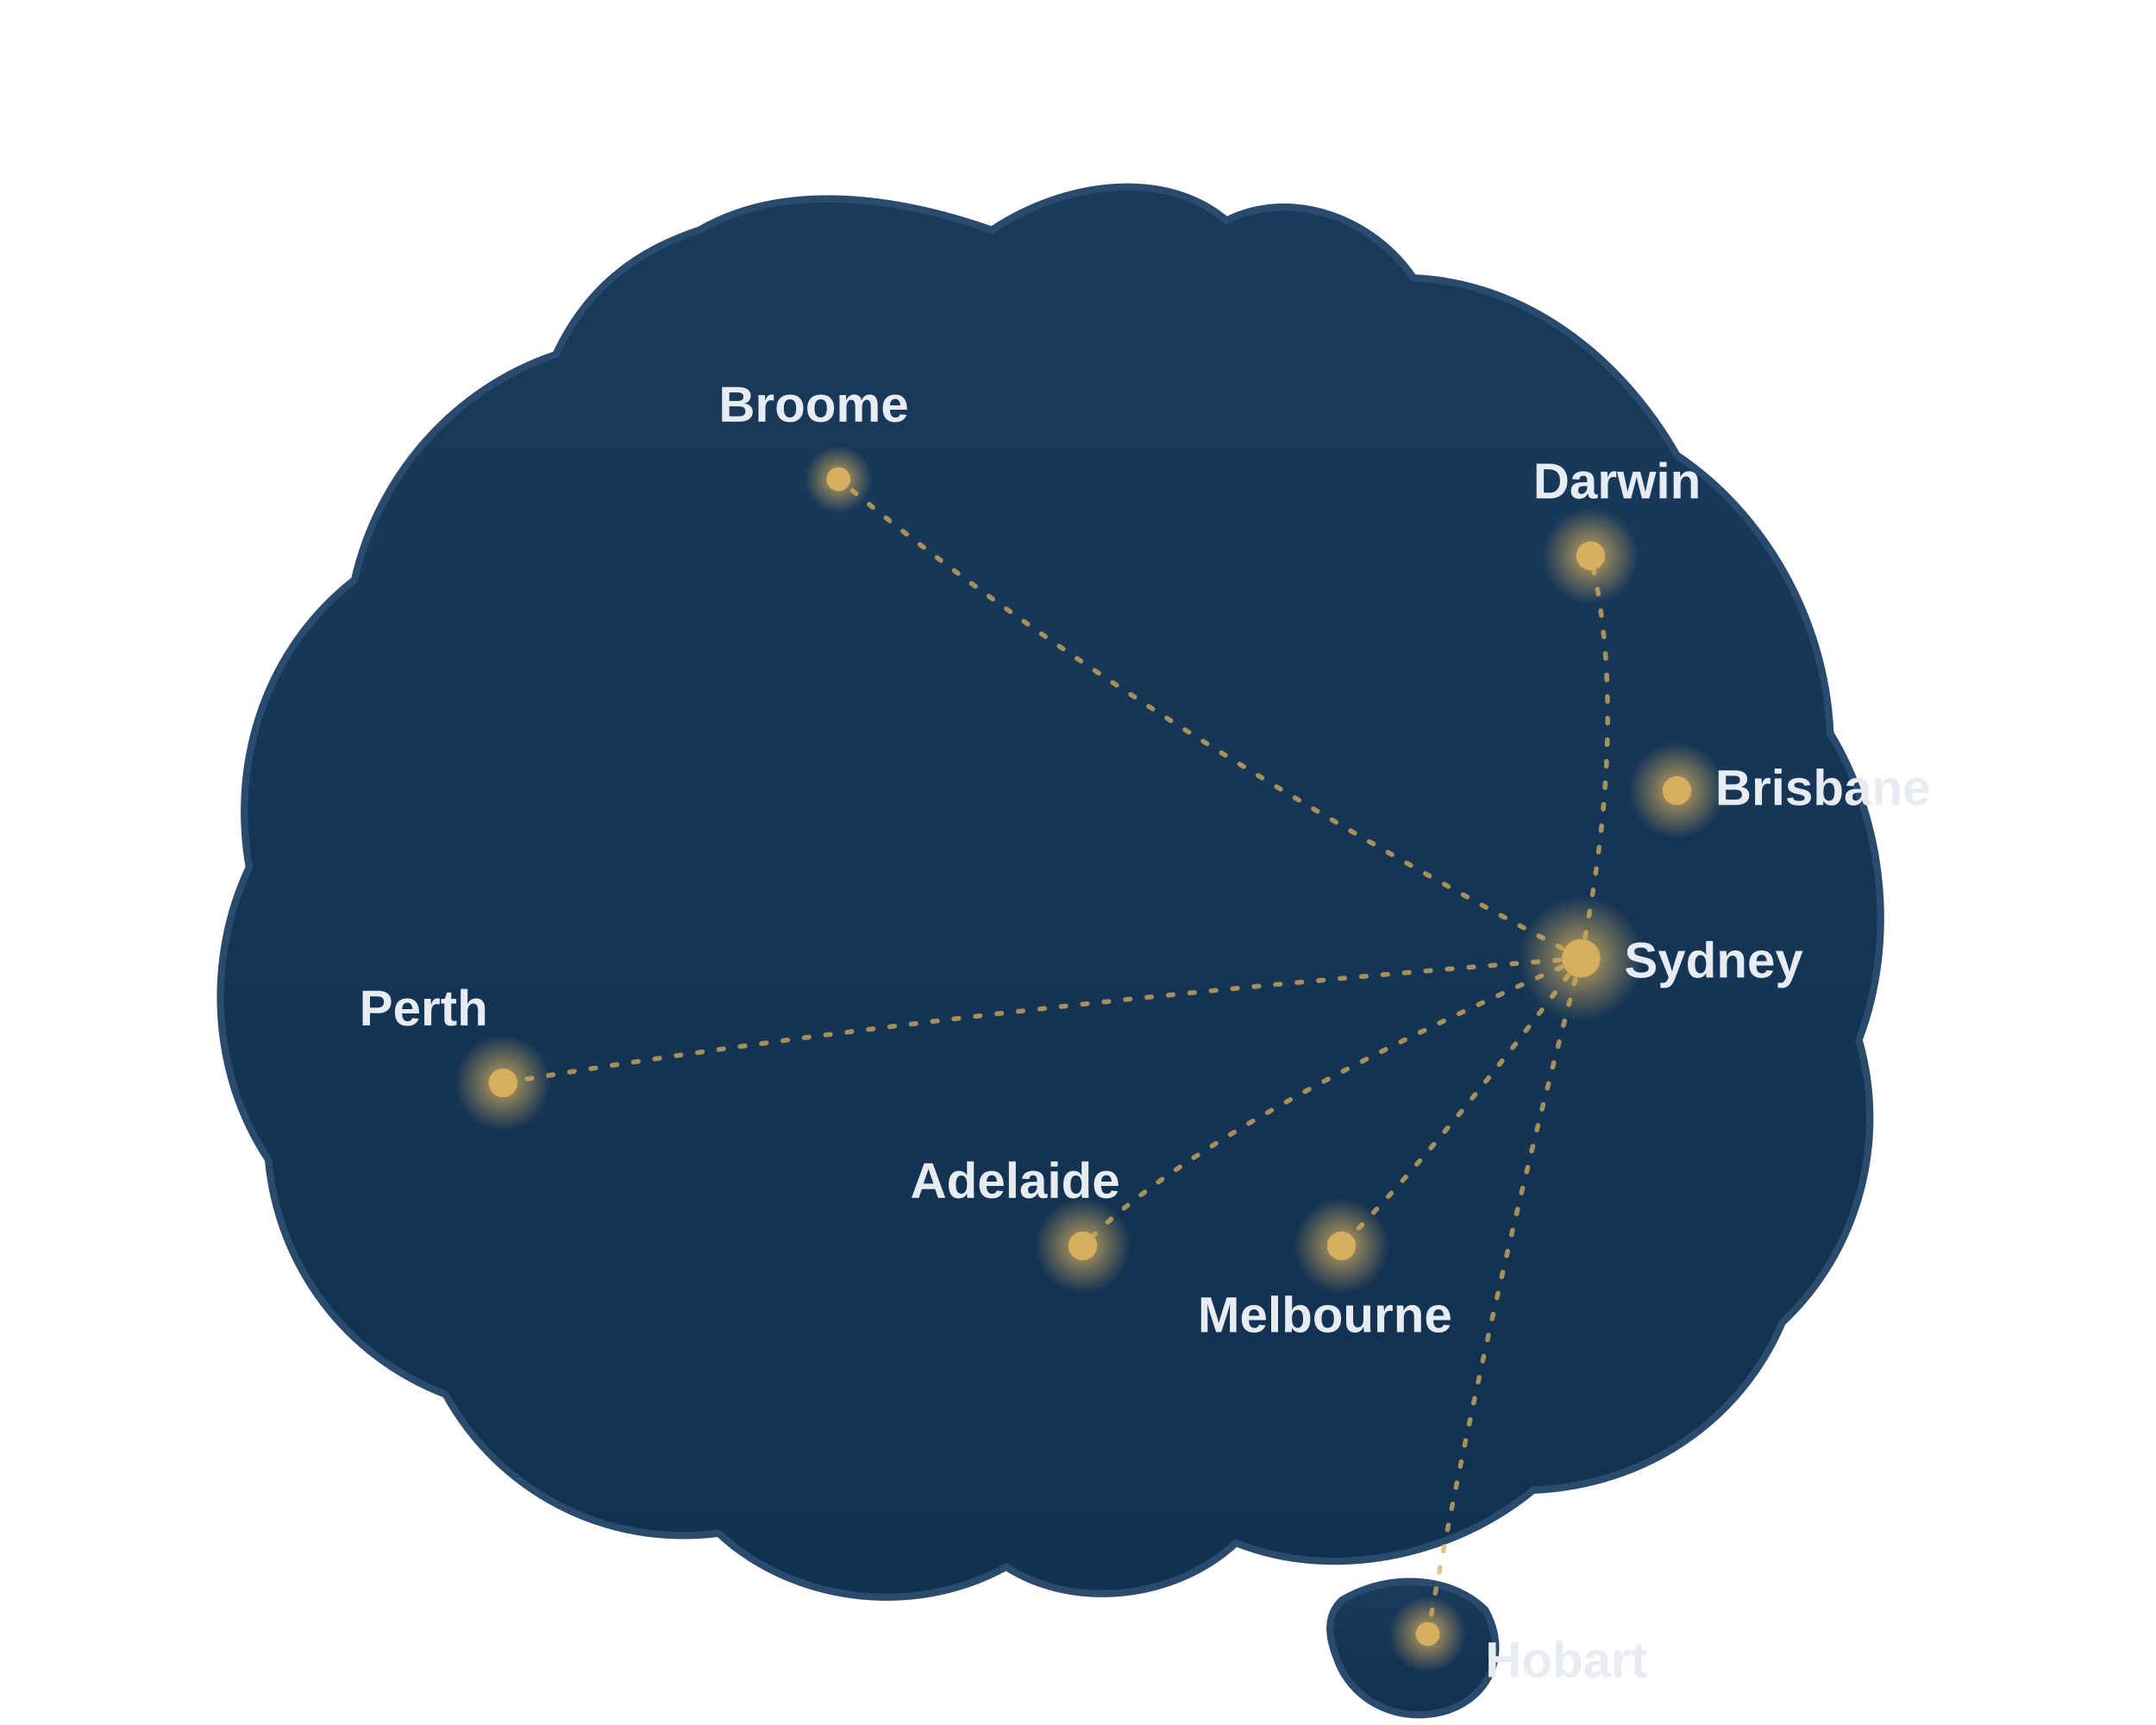
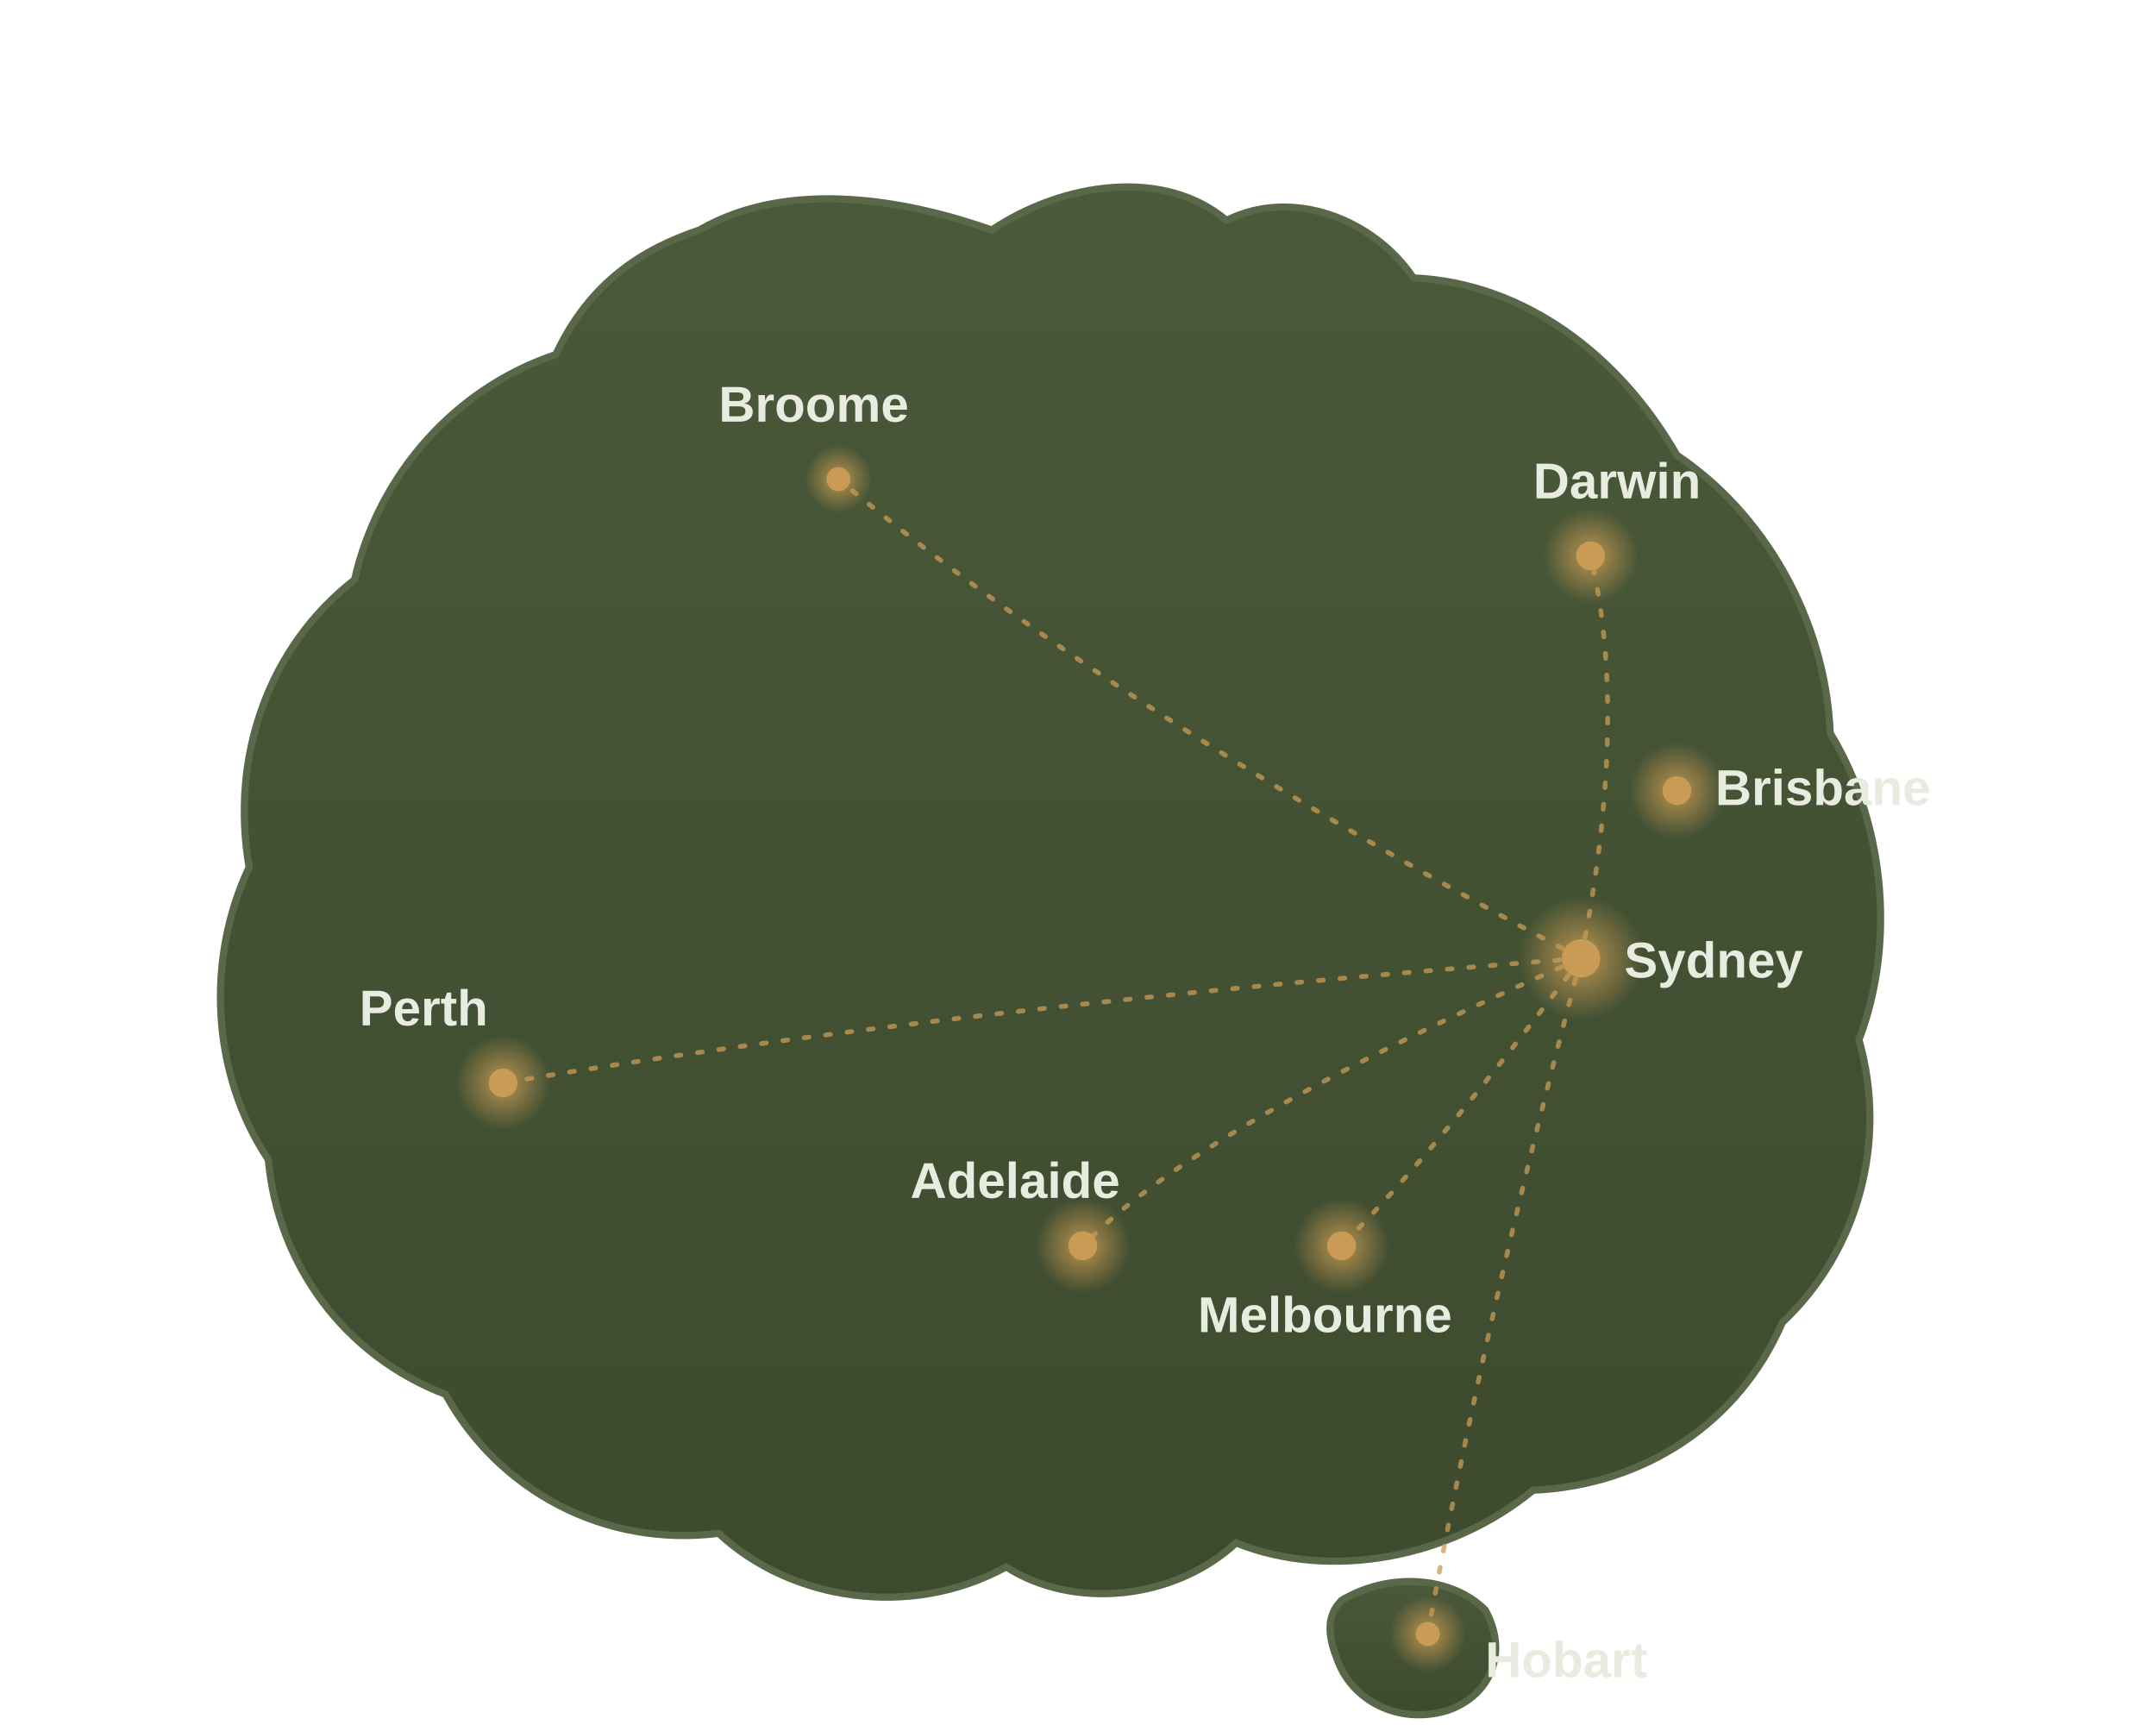
- <svg xmlns="http://www.w3.org/2000/svg" viewBox="0 0 900 720" role="img" aria-label="Map of Australia showing Bondi Tiny Homes delivery coverage to every state and territory">
+ <svg xmlns="http://www.w3.org/2000/svg" viewBox="0 0 900 720" role="img" aria-label="Map of Australia showing Go Tiny Homes delivery coverage to every state and territory">
  <defs>
    <linearGradient id="land" x1="0" y1="0" x2="0" y2="1">
-       <stop offset="0" stop-color="#1A3A5C" />
-       <stop offset="1" stop-color="#12304F" />
+       <stop offset="0" stop-color="#4A5939" />
+       <stop offset="1" stop-color="#3D4A2E" />
    </linearGradient>
    <radialGradient id="pulse" cx="0.5" cy="0.5" r="0.5">
-       <stop offset="0" stop-color="#D6AF5E" stop-opacity="0.9" />
-       <stop offset="1" stop-color="#D6AF5E" stop-opacity="0" />
+       <stop offset="0" stop-color="#C99B54" stop-opacity="0.9" />
+       <stop offset="1" stop-color="#C99B54" stop-opacity="0" />
    </radialGradient>
  </defs>
-   <path d="M 292 96            C 330 74 380 84 414 96            C 444 76 486 70 512 92            C 540 78 574 92 590 116            C 636 118 676 148 700 190            C 736 214 762 258 764 306            C 786 342 792 392 776 434            C 788 476 776 522 744 552            C 726 594 686 620 640 622            C 606 650 556 660 516 644            C 490 668 448 672 420 654            C 380 676 330 668 300 640            C 252 646 208 622 186 582            C 144 566 116 528 112 484            C 88 448 86 400 104 362            C 96 316 112 270 148 242            C 158 198 190 162 232 148            C 246 118 268 104 292 96 Z" fill="url(#land)" stroke="#2A4A6E" stroke-width="3" />
-   <path d="M 560 668 C 580 656 606 658 620 672 C 630 690 622 708 604 714 C 584 720 564 710 558 692 C 554 682 554 674 560 668 Z" fill="url(#land)" stroke="#2A4A6E" stroke-width="3" />
-   <g stroke="#D6AF5E" stroke-width="2" stroke-dasharray="2 7" fill="none" opacity="0.75" stroke-linecap="round">
+   <path d="M 292 96            C 330 74 380 84 414 96            C 444 76 486 70 512 92            C 540 78 574 92 590 116            C 636 118 676 148 700 190            C 736 214 762 258 764 306            C 786 342 792 392 776 434            C 788 476 776 522 744 552            C 726 594 686 620 640 622            C 606 650 556 660 516 644            C 490 668 448 672 420 654            C 380 676 330 668 300 640            C 252 646 208 622 186 582            C 144 566 116 528 112 484            C 88 448 86 400 104 362            C 96 316 112 270 148 242            C 158 198 190 162 232 148            C 246 118 268 104 292 96 Z" fill="url(#land)" stroke="#5A684A" stroke-width="3" />
+   <path d="M 560 668 C 580 656 606 658 620 672 C 630 690 622 708 604 714 C 584 720 564 710 558 692 C 554 682 554 674 560 668 Z" fill="url(#land)" stroke="#5A684A" stroke-width="3" />
+   <g stroke="#C99B54" stroke-width="2" stroke-dasharray="2 7" fill="none" opacity="0.75" stroke-linecap="round">
    <path d="M 660 400 Q 600 480 560 520" />
    <path d="M 660 400 Q 680 300 664 232" />
    <path d="M 660 400 Q 500 470 452 520" />
    <path d="M 660 400 Q 400 420 210 452" />
    <path d="M 660 400 Q 470 300 350 200" />
    <path d="M 660 400 Q 620 550 596 682" />
  </g>
-   <g font-family="Manrope, Arial, sans-serif" font-size="21" font-weight="700" fill="#E7ECF2">
+   <g font-family="Manrope, Arial, sans-serif" font-size="21" font-weight="700" fill="#E8EBDF">
    <g>
      <circle cx="664" cy="232" r="20" fill="url(#pulse)" />
-       <circle cx="664" cy="232" r="6" fill="#D6AF5E" />
+       <circle cx="664" cy="232" r="6" fill="#C99B54" />
      <text x="640" y="208">Darwin</text>
    </g>
    <g>
      <circle cx="700" cy="330" r="20" fill="url(#pulse)" />
-       <circle cx="700" cy="330" r="6" fill="#D6AF5E" />
+       <circle cx="700" cy="330" r="6" fill="#C99B54" />
      <text x="716" y="336">Brisbane</text>
    </g>
    <g>
      <circle cx="660" cy="400" r="26" fill="url(#pulse)" />
-       <circle cx="660" cy="400" r="8" fill="#D6AF5E" />
+       <circle cx="660" cy="400" r="8" fill="#C99B54" />
      <text x="678" y="408">Sydney</text>
    </g>
    <g>
      <circle cx="560" cy="520" r="20" fill="url(#pulse)" />
-       <circle cx="560" cy="520" r="6" fill="#D6AF5E" />
+       <circle cx="560" cy="520" r="6" fill="#C99B54" />
      <text x="500" y="556">Melbourne</text>
    </g>
    <g>
      <circle cx="452" cy="520" r="20" fill="url(#pulse)" />
-       <circle cx="452" cy="520" r="6" fill="#D6AF5E" />
+       <circle cx="452" cy="520" r="6" fill="#C99B54" />
      <text x="380" y="500">Adelaide</text>
    </g>
    <g>
      <circle cx="210" cy="452" r="20" fill="url(#pulse)" />
-       <circle cx="210" cy="452" r="6" fill="#D6AF5E" />
+       <circle cx="210" cy="452" r="6" fill="#C99B54" />
      <text x="150" y="428">Perth</text>
    </g>
    <g>
      <circle cx="350" cy="200" r="14" fill="url(#pulse)" />
-       <circle cx="350" cy="200" r="5" fill="#D6AF5E" />
+       <circle cx="350" cy="200" r="5" fill="#C99B54" />
      <text x="300" y="176">Broome</text>
    </g>
    <g>
      <circle cx="596" cy="682" r="16" fill="url(#pulse)" />
-       <circle cx="596" cy="682" r="5" fill="#D6AF5E" />
+       <circle cx="596" cy="682" r="5" fill="#C99B54" />
      <text x="620" y="700">Hobart</text>
    </g>
  </g>
</svg>
